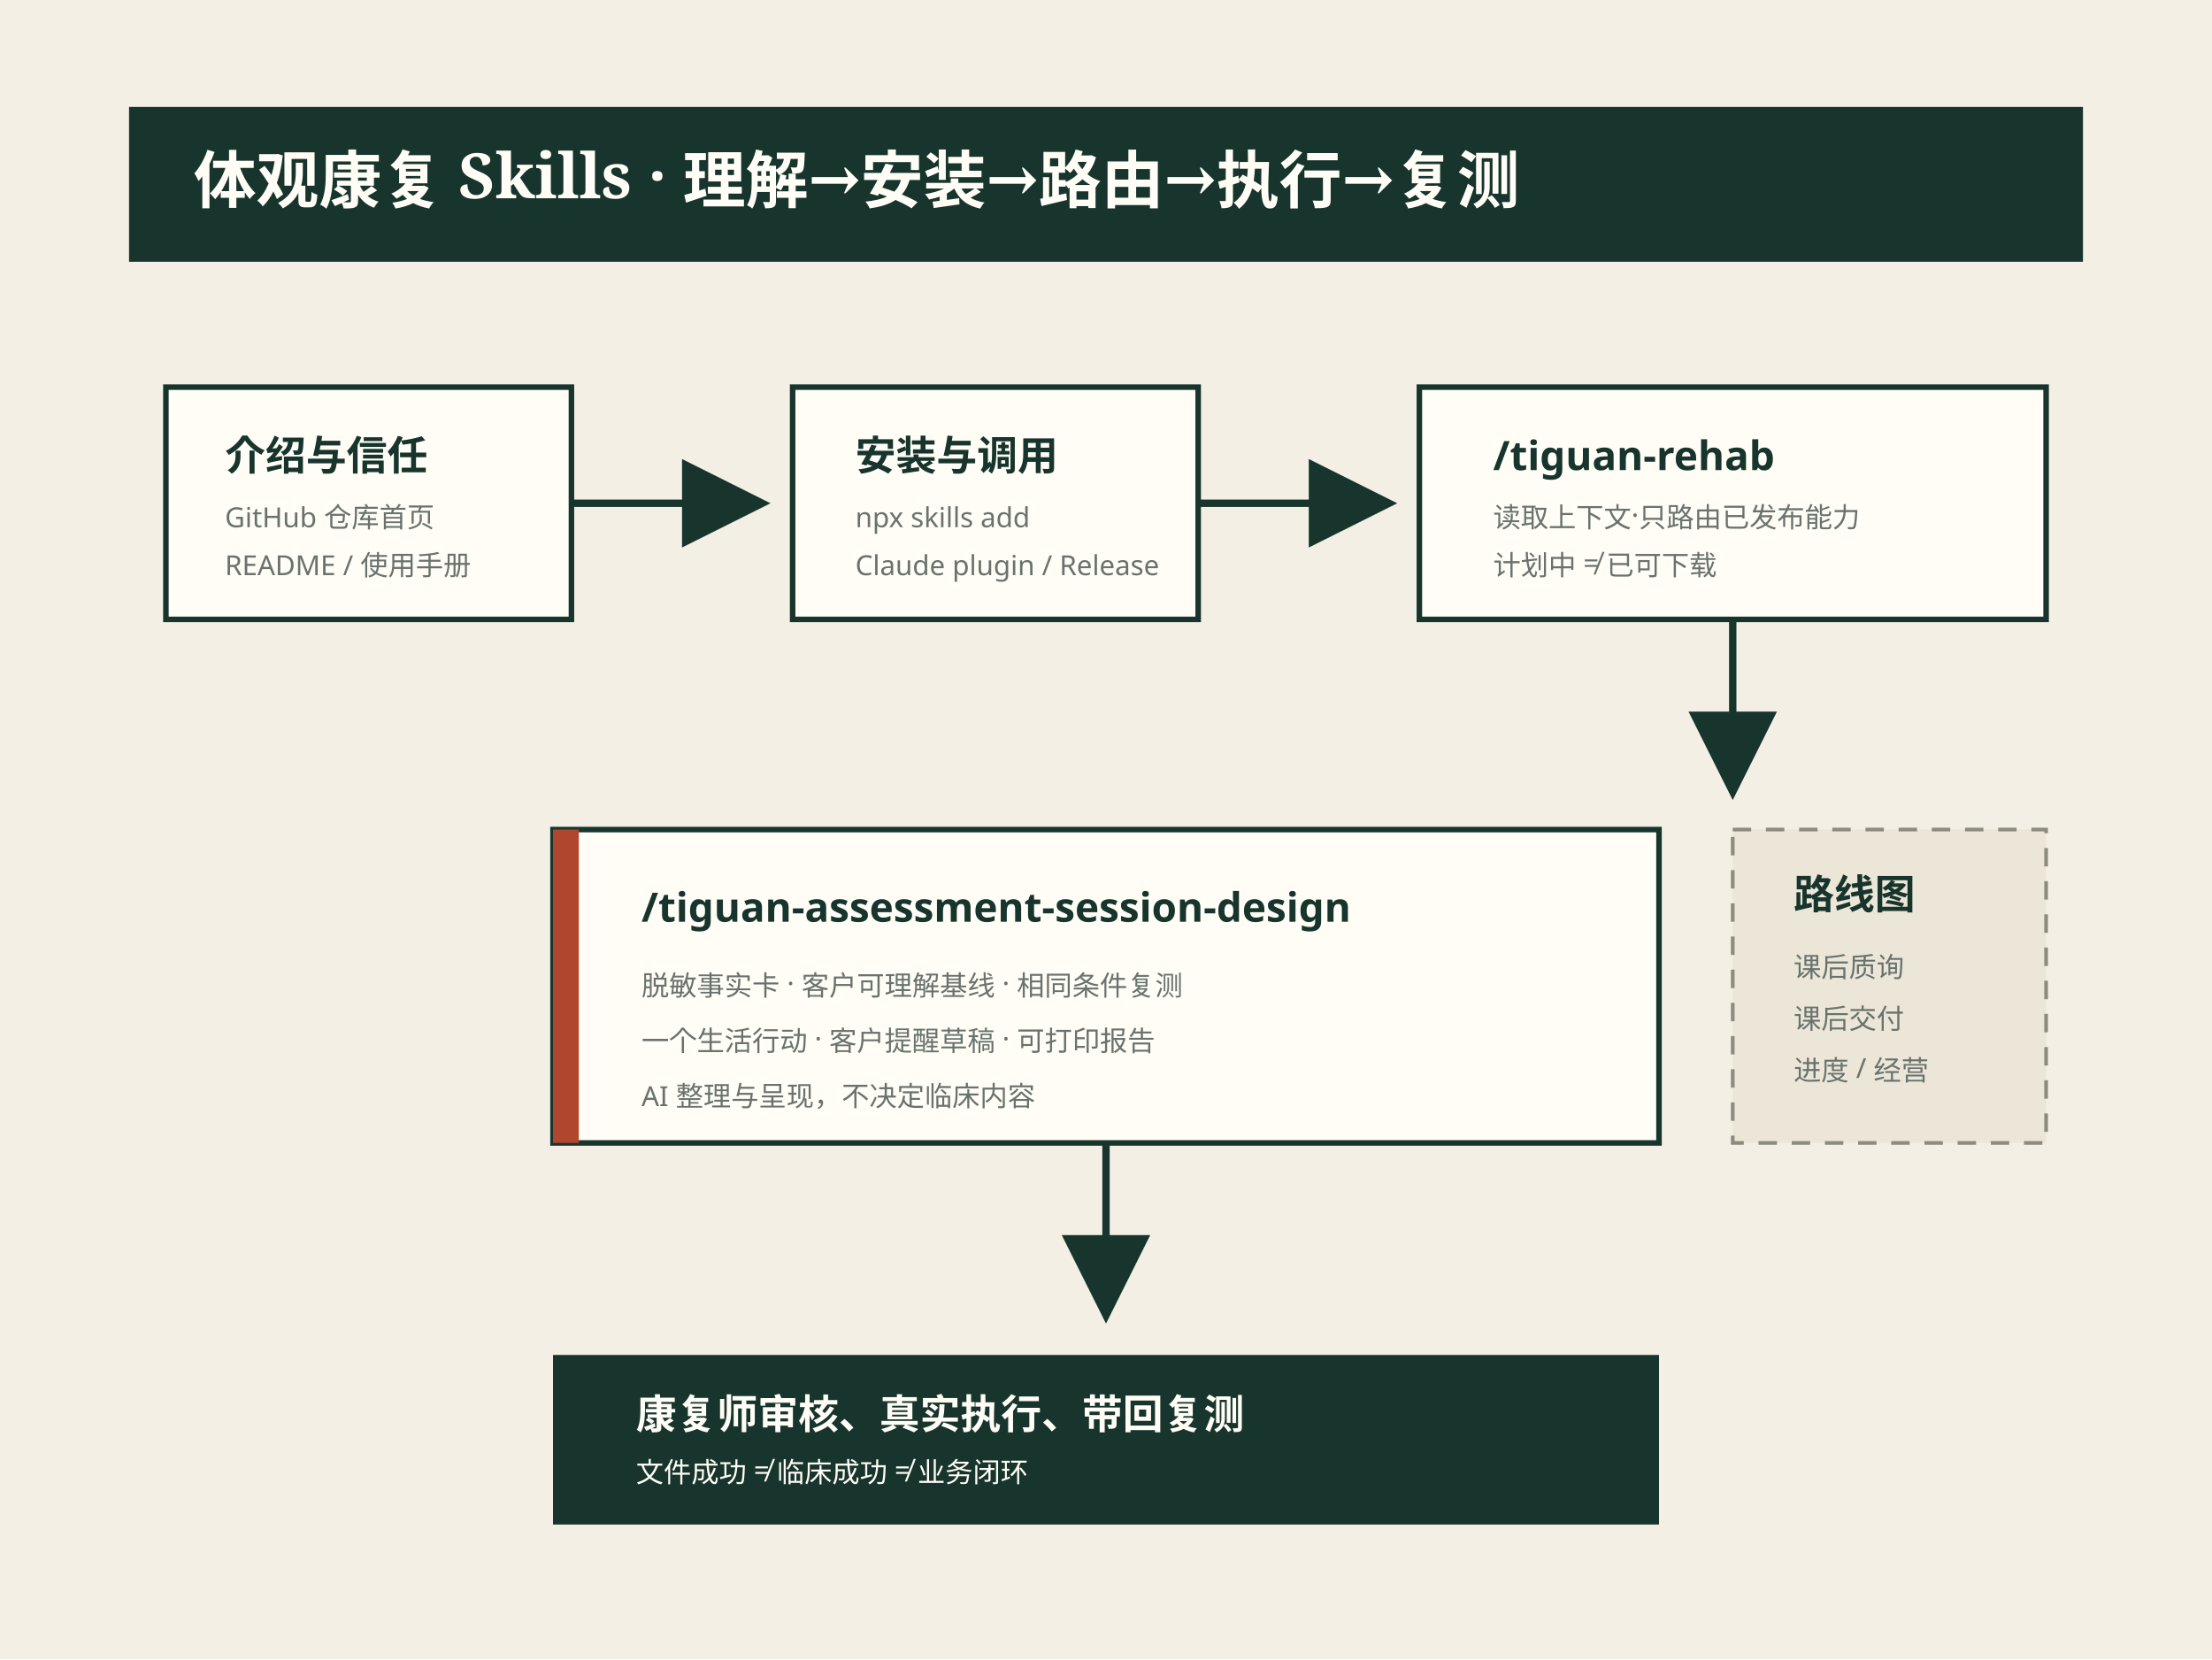
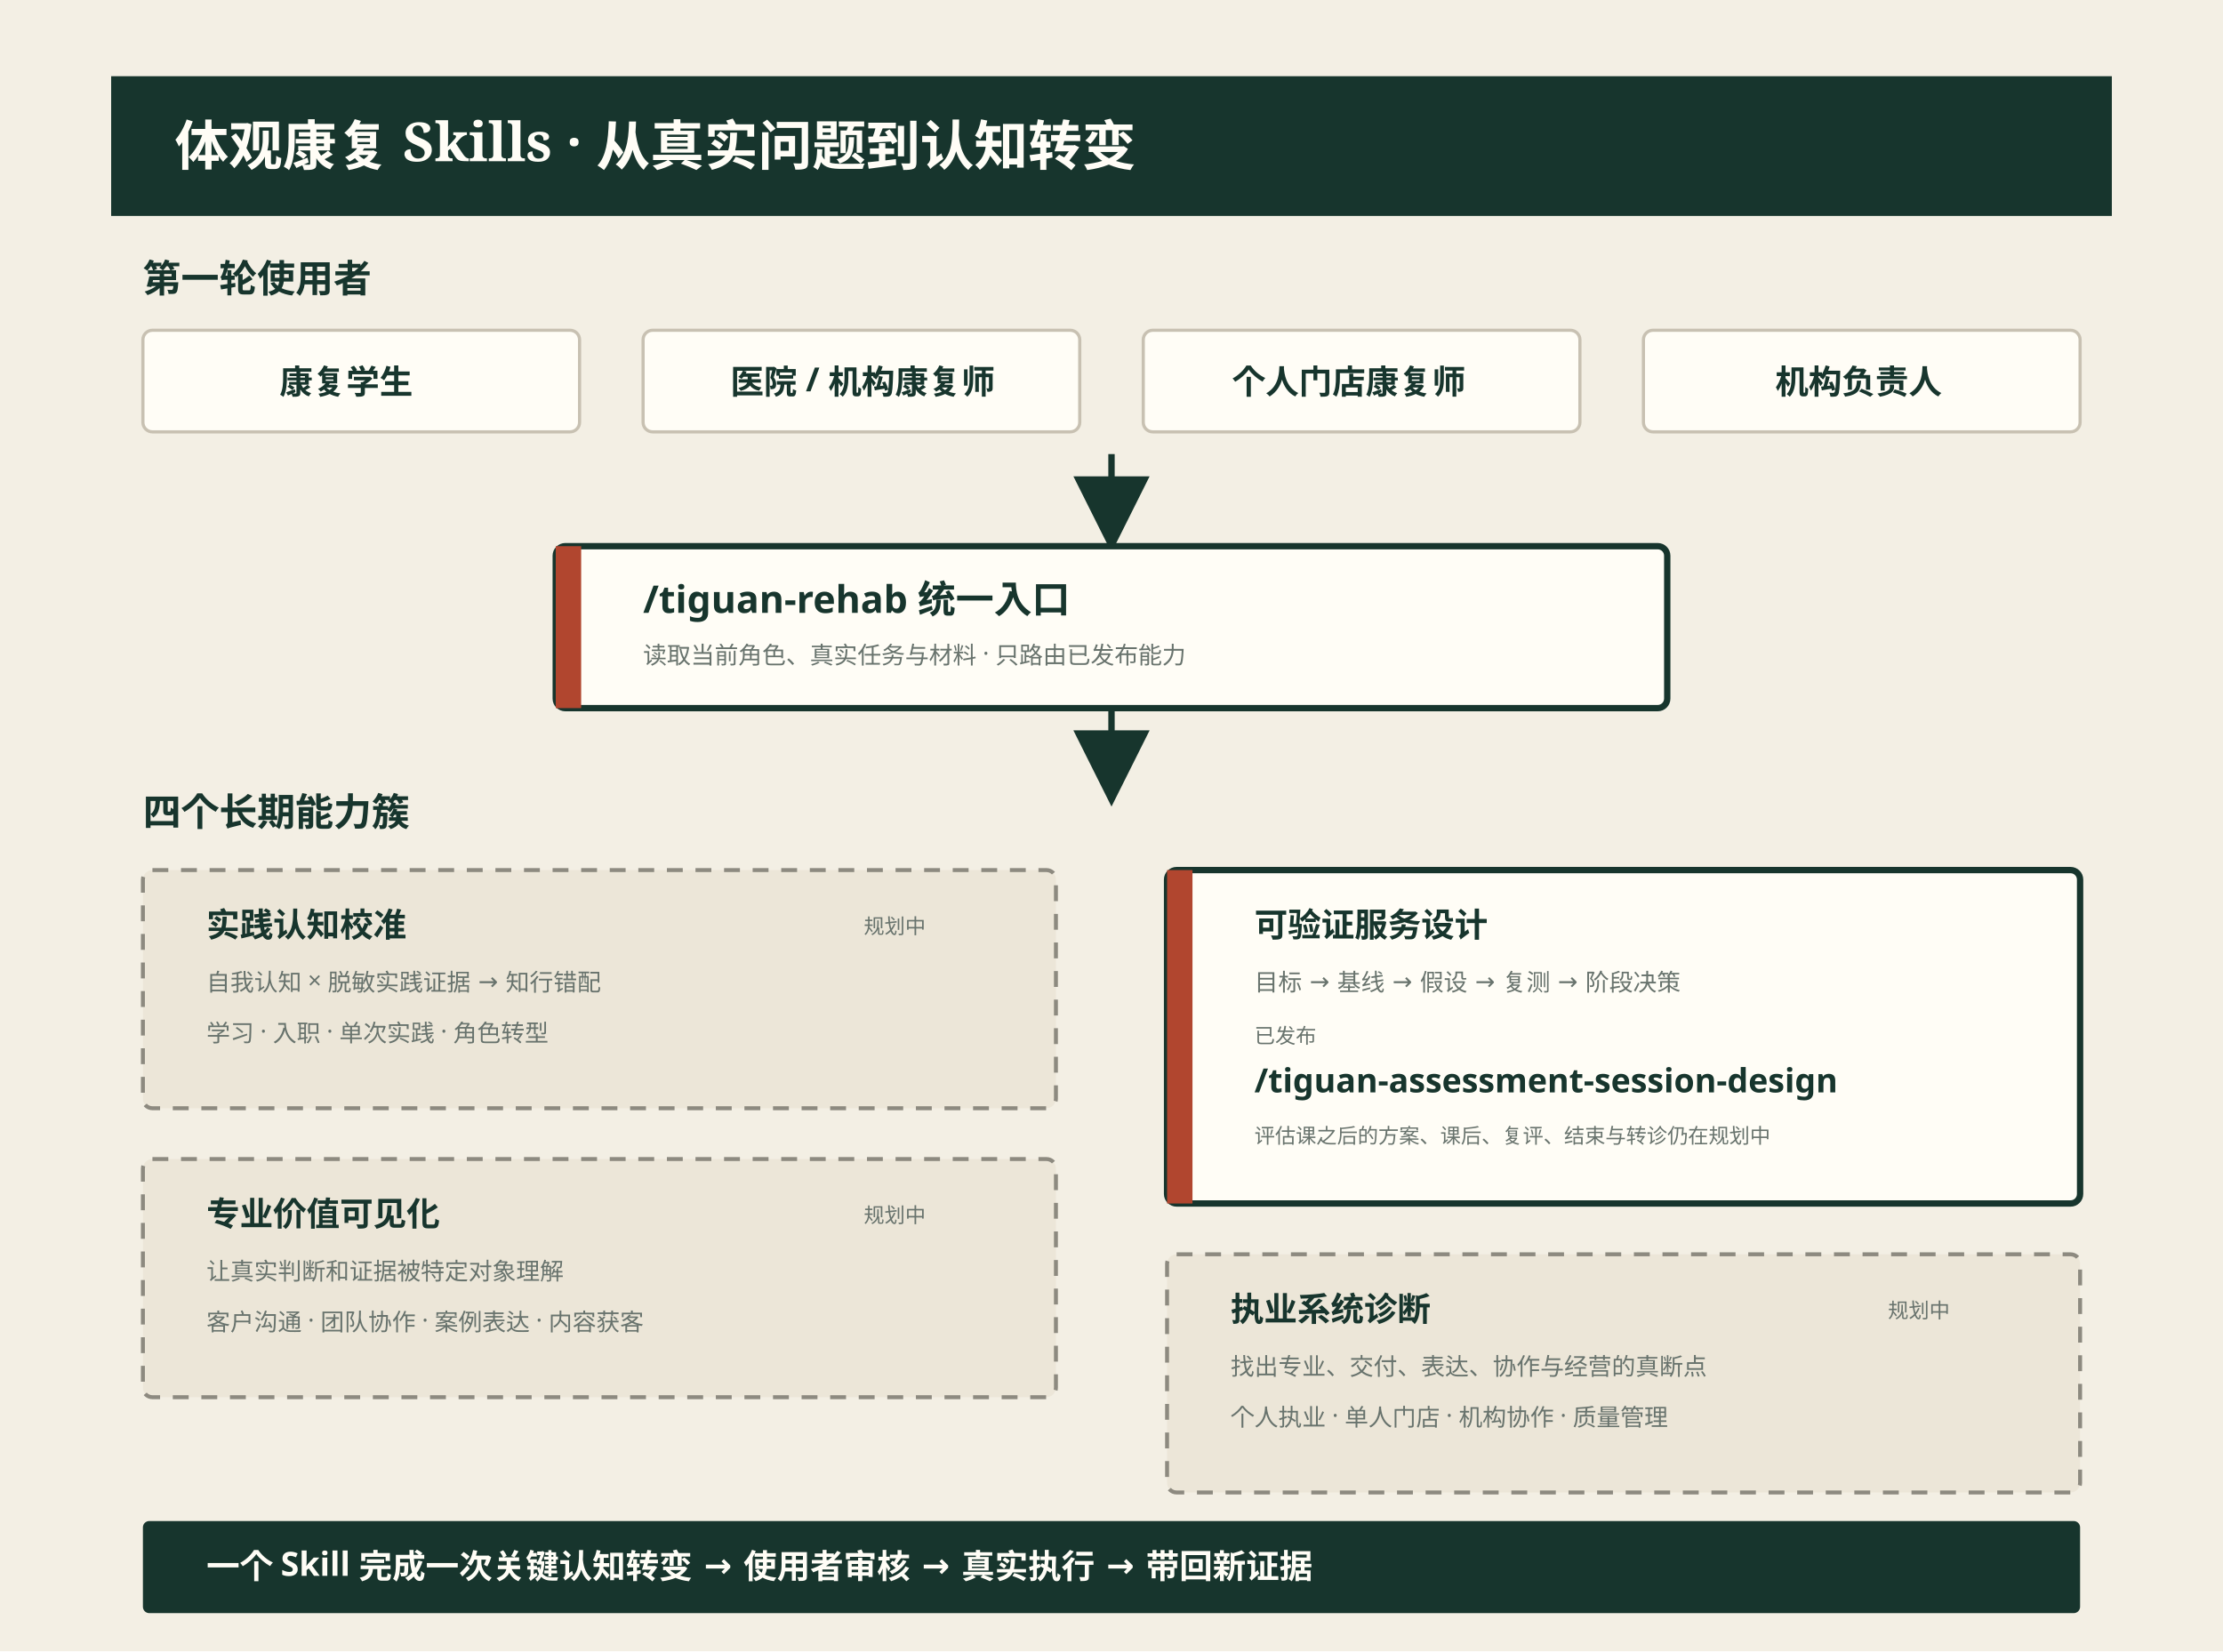
- <svg xmlns="http://www.w3.org/2000/svg" viewBox="0 0 1200 900" role="img" aria-labelledby="title desc">
+ <svg xmlns="http://www.w3.org/2000/svg" viewBox="0 0 1400 1040" role="img" aria-labelledby="title desc">
  <defs>
    <style>
-       .bg{fill:#f3efe4}.ink{fill:#17352d}.paper{fill:#fffdf6;stroke:#17352d;stroke-width:3}.plan{fill:#ece6d8;stroke:#8d8a80;stroke-width:2;stroke-dasharray:10 8}.accent{fill:#b1462f}.label{font:700 22px 'Noto Sans SC','PingFang SC',sans-serif;fill:#17352d}.small{font:500 15px 'Noto Sans SC','PingFang SC',sans-serif;fill:#68736d}.white{fill:#fffdf6}.line{stroke:#17352d;stroke-width:4;fill:none;marker-end:url(#arrow)}
+       .bg{fill:#f3efe4}.ink{fill:#17352d}.paper{fill:#fffdf6;stroke:#17352d;stroke-width:3}.planned{fill:#ece6d8;stroke:#8d8a80;stroke-width:2.5;stroke-dasharray:10 8}.released{fill:#fffdf6;stroke:#17352d;stroke-width:4}.accent{fill:#b1462f}.title{font:700 34px 'Noto Serif SC','Songti SC',serif;fill:#fffdf6}.section{font:700 24px 'Noto Sans SC','PingFang SC',sans-serif;fill:#17352d}.label{font:700 21px 'Noto Sans SC','PingFang SC',sans-serif;fill:#17352d}.small{font:500 15px 'Noto Sans SC','PingFang SC',sans-serif;fill:#68736d}.tiny{font:500 13px 'Noto Sans SC','PingFang SC',sans-serif;fill:#68736d}.white{fill:#fffdf6}.line{stroke:#17352d;stroke-width:4;fill:none;marker-end:url(#arrow)}.softline{stroke:#8d8a80;stroke-width:2.5;fill:none;stroke-dasharray:8 7}.pill{fill:#fffdf6;stroke:#c8c1b2;stroke-width:2}
    </style>
    <marker id="arrow" markerWidth="12" markerHeight="12" refX="10" refY="6" orient="auto">
      <path d="M0 0L12 6L0 12Z" class="ink" />
    </marker>
  </defs>
-   <rect width="1200" height="900" class="bg" />
-   <rect x="70" y="58" width="1060" height="84" class="ink" />
-   <text x="105" y="110" font-family="Noto Serif SC,Songti SC,serif" font-size="34" font-weight="700" class="white">体观康复 Skills · 理解→安装→路由→执行→复测</text>
-   <rect x="90" y="210" width="220" height="126" class="paper" />
-   <text x="122" y="255" class="label">介绍与信任</text>
-   <text x="122" y="286" class="small">GitHub 仓库首页</text>
-   <text x="122" y="312" class="small">README / 使用手册</text>
-   <path d="M310 273H410" class="line" />
-   <rect x="430" y="210" width="220" height="126" class="paper" />
-   <text x="464" y="255" class="label">安装与调用</text>
-   <text x="464" y="286" class="small">npx skills add</text>
-   <text x="464" y="312" class="small">Claude plugin / Release</text>
-   <path d="M650 273H750" class="line" />
-   <rect x="770" y="210" width="340" height="126" class="paper" />
-   <text x="810" y="255" class="label">/tiguan-rehab</text>
-   <text x="810" y="286" class="small">读取上下文·只路由已发布能力</text>
-   <text x="810" y="312" class="small">计划中 ≠ 已可下载</text>
-   <path d="M940 336V426" class="line" />
-   <rect x="300" y="450" width="600" height="170" class="paper" />
-   <rect x="300" y="450" width="14" height="170" class="accent" />
-   <text x="348" y="500" class="label">/tiguan-assessment-session-design</text>
-   <text x="348" y="540" class="small">脱敏事实卡 · 客户可理解基线 · 相同条件复测</text>
-   <text x="348" y="570" class="small">一个生活行动 · 客户提醒草稿 · 可打印报告</text>
-   <text x="348" y="600" class="small">AI 整理与呈现，不决定临床内容</text>
-   <path d="M600 620V710" class="line" />
-   <rect x="300" y="735" width="600" height="92" class="ink" />
-   <text x="345" y="775" class="label white">康复师审核、真实执行、带回复测</text>
-   <text x="345" y="804" class="small white">文件成功 ≠ 临床成功 ≠ 业务闭环</text>
-   <rect x="940" y="450" width="170" height="170" class="plan" />
-   <text x="973" y="493" class="label">路线图</text>
-   <text x="973" y="530" class="small">课后质询</text>
-   <text x="973" y="558" class="small">课后交付</text>
-   <text x="973" y="586" class="small">进度 / 经营</text>
+   <rect width="1400" height="1040" class="bg" />
+   <rect x="70" y="48" width="1260" height="88" class="ink" />
+   <text x="110" y="104" class="title">体观康复 Skills · 从真实问题到认知转变</text>
+   <text x="90" y="184" class="section">第一轮使用者</text>
+   <rect x="90" y="208" width="275" height="64" rx="6" class="pill" />
+   <text x="176" y="248" class="label">康复学生</text>
+   <rect x="405" y="208" width="275" height="64" rx="6" class="pill" />
+   <text x="460" y="248" class="label">医院 / 机构康复师</text>
+   <rect x="720" y="208" width="275" height="64" rx="6" class="pill" />
+   <text x="776" y="248" class="label">个人门店康复师</text>
+   <rect x="1035" y="208" width="275" height="64" rx="6" class="pill" />
+   <text x="1118" y="248" class="label">机构负责人</text>
+   <path d="M700 286V340" class="line" />
+   <rect x="350" y="344" width="700" height="102" rx="6" class="released" />
+   <rect x="350" y="344" width="16" height="102" class="accent" />
+   <text x="405" y="386" class="section">/tiguan-rehab 统一入口</text>
+   <text x="405" y="418" class="small">读取当前角色、真实任务与材料 · 只路由已发布能力</text>
+   <path d="M700 446V500" class="line" />
+   <text x="90" y="520" class="section">四个长期能力簇</text>
+   <rect x="90" y="548" width="575" height="150" rx="6" class="planned" />
+   <text x="130" y="590" class="label">实践认知校准</text>
+   <text x="130" y="624" class="small">自我认知 × 脱敏实践证据 → 知行错配</text>
+   <text x="130" y="656" class="small">学习 · 入职 · 单次实践 · 角色转型</text>
+   <text x="544" y="588" class="tiny">规划中</text>
+   <rect x="735" y="548" width="575" height="210" rx="6" class="released" />
+   <rect x="735" y="548" width="16" height="210" class="accent" />
+   <text x="790" y="590" class="label">可验证服务设计</text>
+   <text x="790" y="624" class="small">目标 → 基线 → 假设 → 复测 → 阶段决策</text>
+   <text x="790" y="657" class="tiny">已发布</text>
+   <text x="790" y="688" class="label">/tiguan-assessment-session-design</text>
+   <text x="790" y="720" class="tiny">评估课之后的方案、课后、复评、结束与转诊仍在规划中</text>
+   <rect x="90" y="730" width="575" height="150" rx="6" class="planned" />
+   <text x="130" y="772" class="label">专业价值可见化</text>
+   <text x="130" y="806" class="small">让真实判断和证据被特定对象理解</text>
+   <text x="130" y="838" class="small">客户沟通 · 团队协作 · 案例表达 · 内容获客</text>
+   <text x="544" y="770" class="tiny">规划中</text>
+   <rect x="735" y="790" width="575" height="150" rx="6" class="planned" />
+   <text x="775" y="832" class="label">执业系统诊断</text>
+   <text x="775" y="866" class="small">找出专业、交付、表达、协作与经营的真断点</text>
+   <text x="775" y="898" class="small">个人执业 · 单人门店 · 机构协作 · 质量管理</text>
+   <text x="1189" y="830" class="tiny">规划中</text>
+   <rect x="90" y="958" width="1220" height="58" rx="4" class="ink" />
+   <text x="130" y="994" class="label white">一个 Skill 完成一次关键认知转变 → 使用者审核 → 真实执行 → 带回新证据</text>
</svg>
